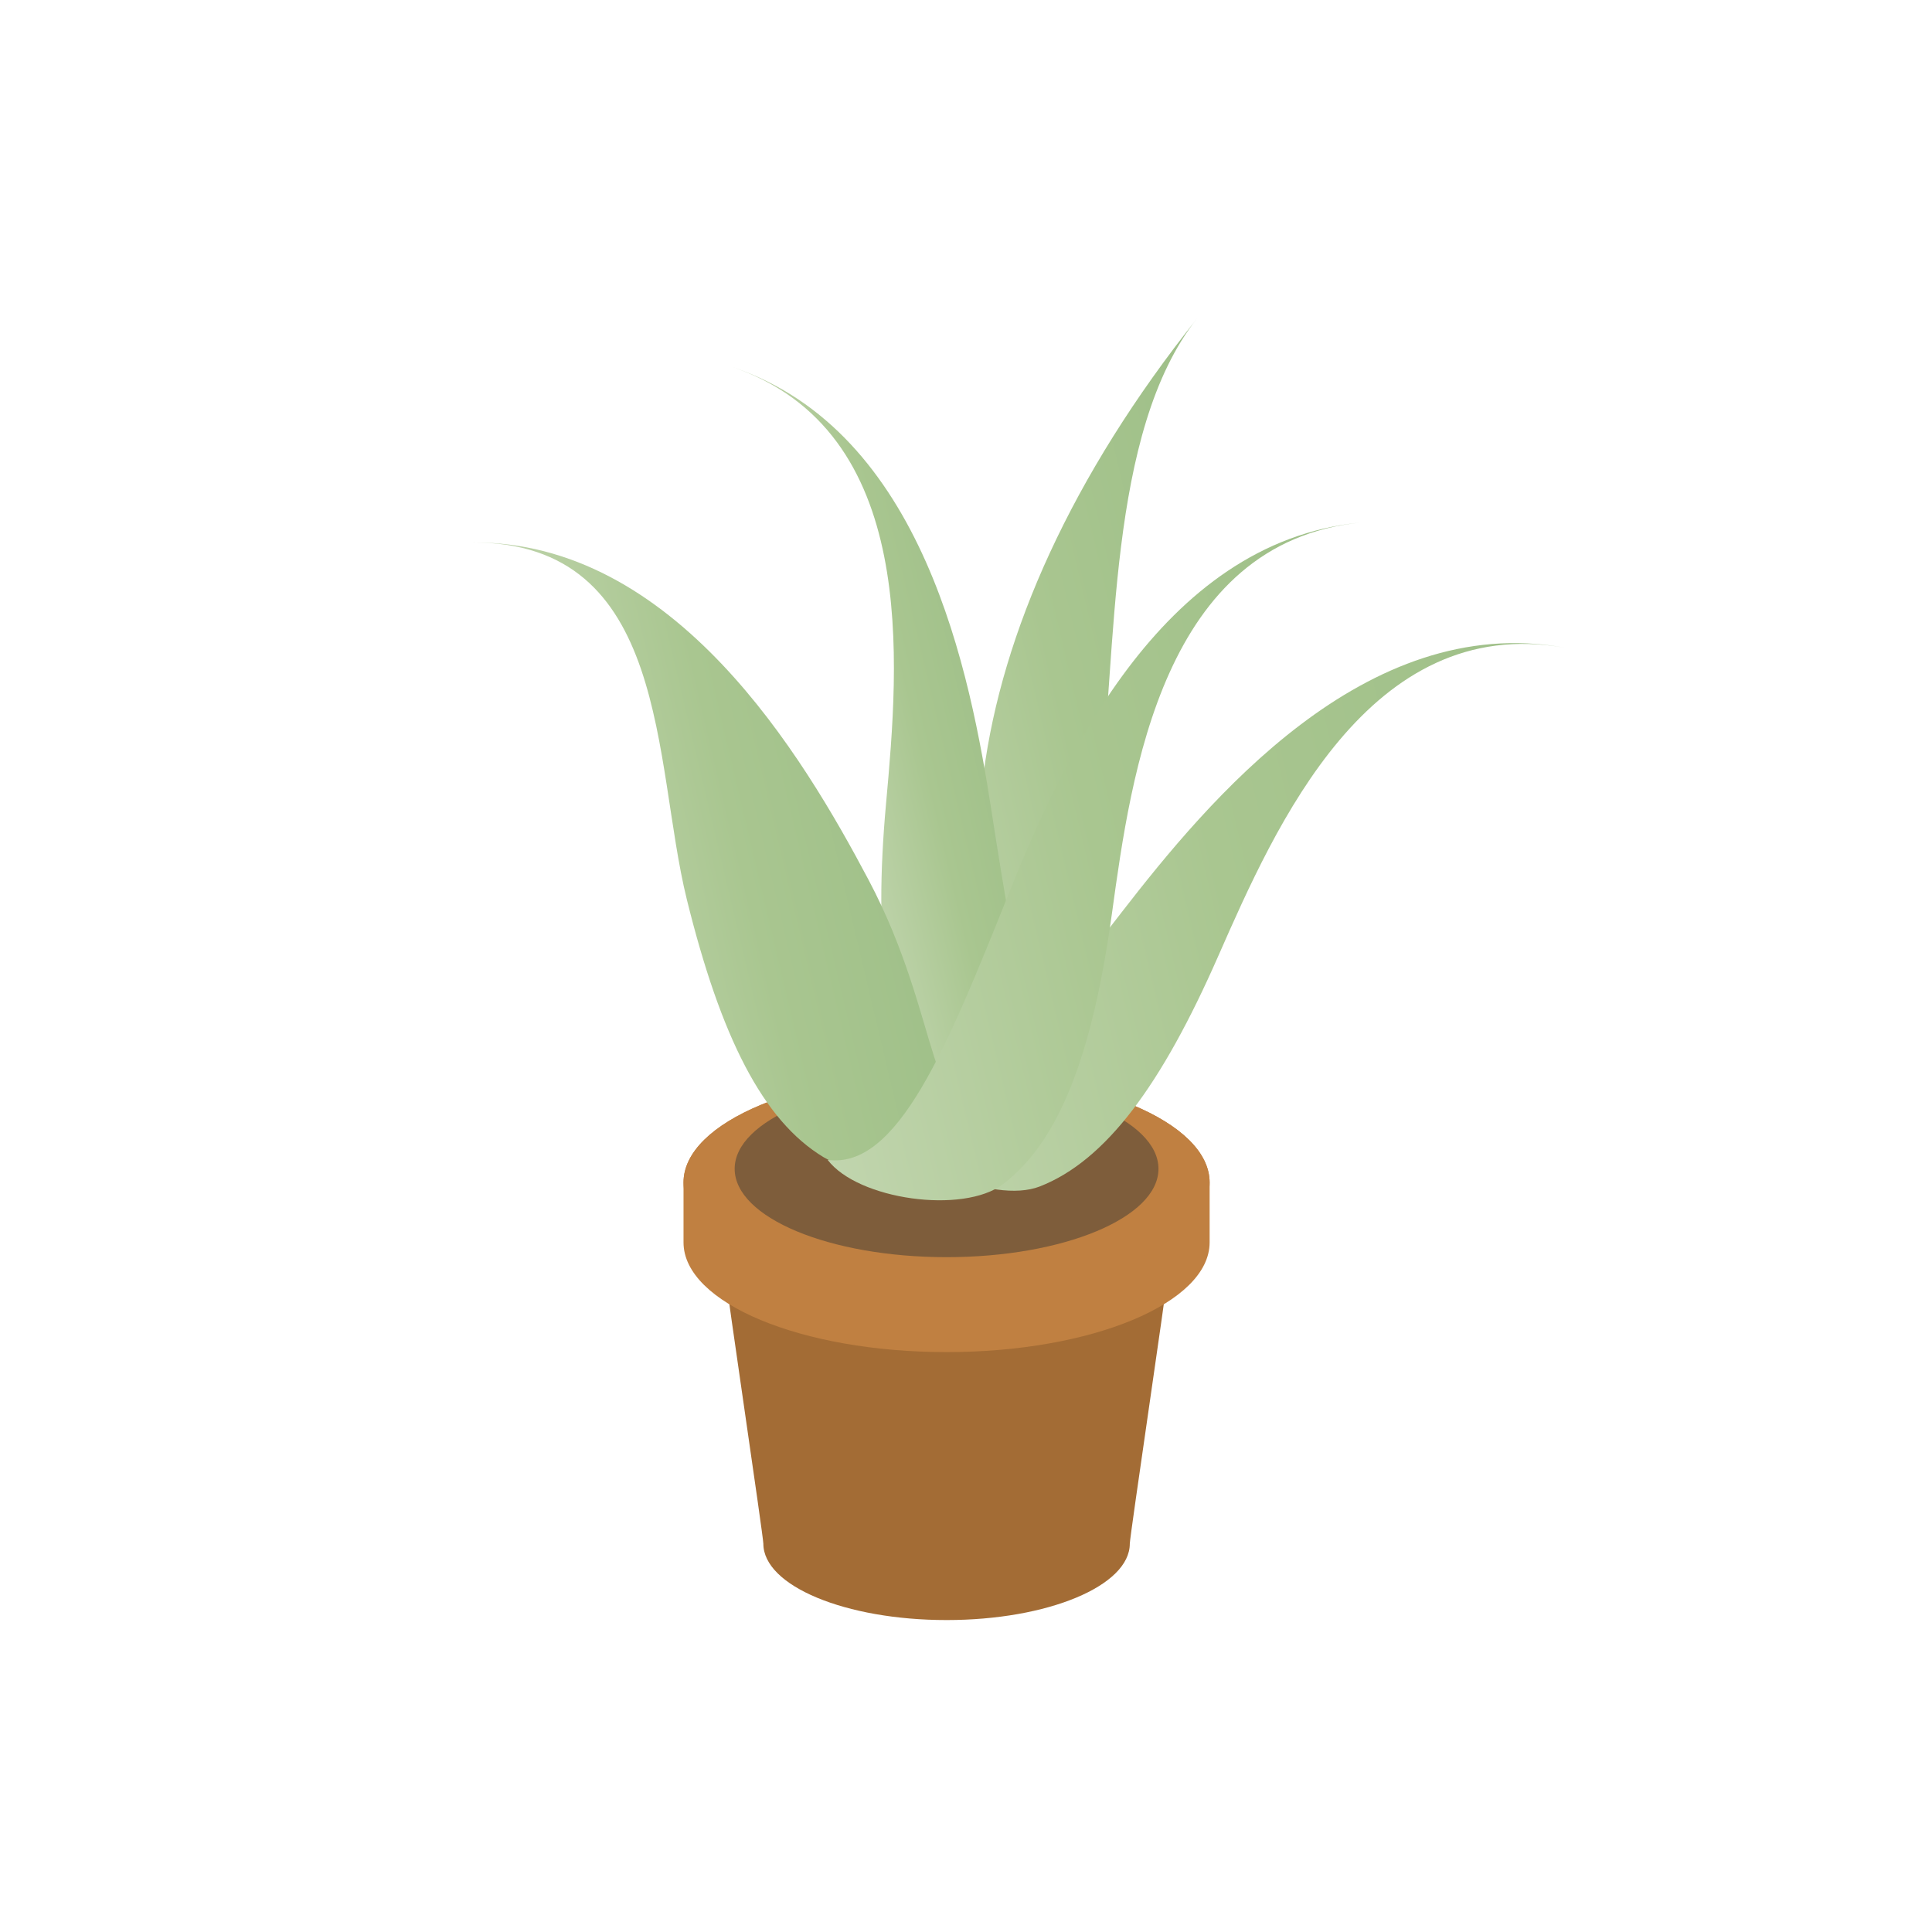
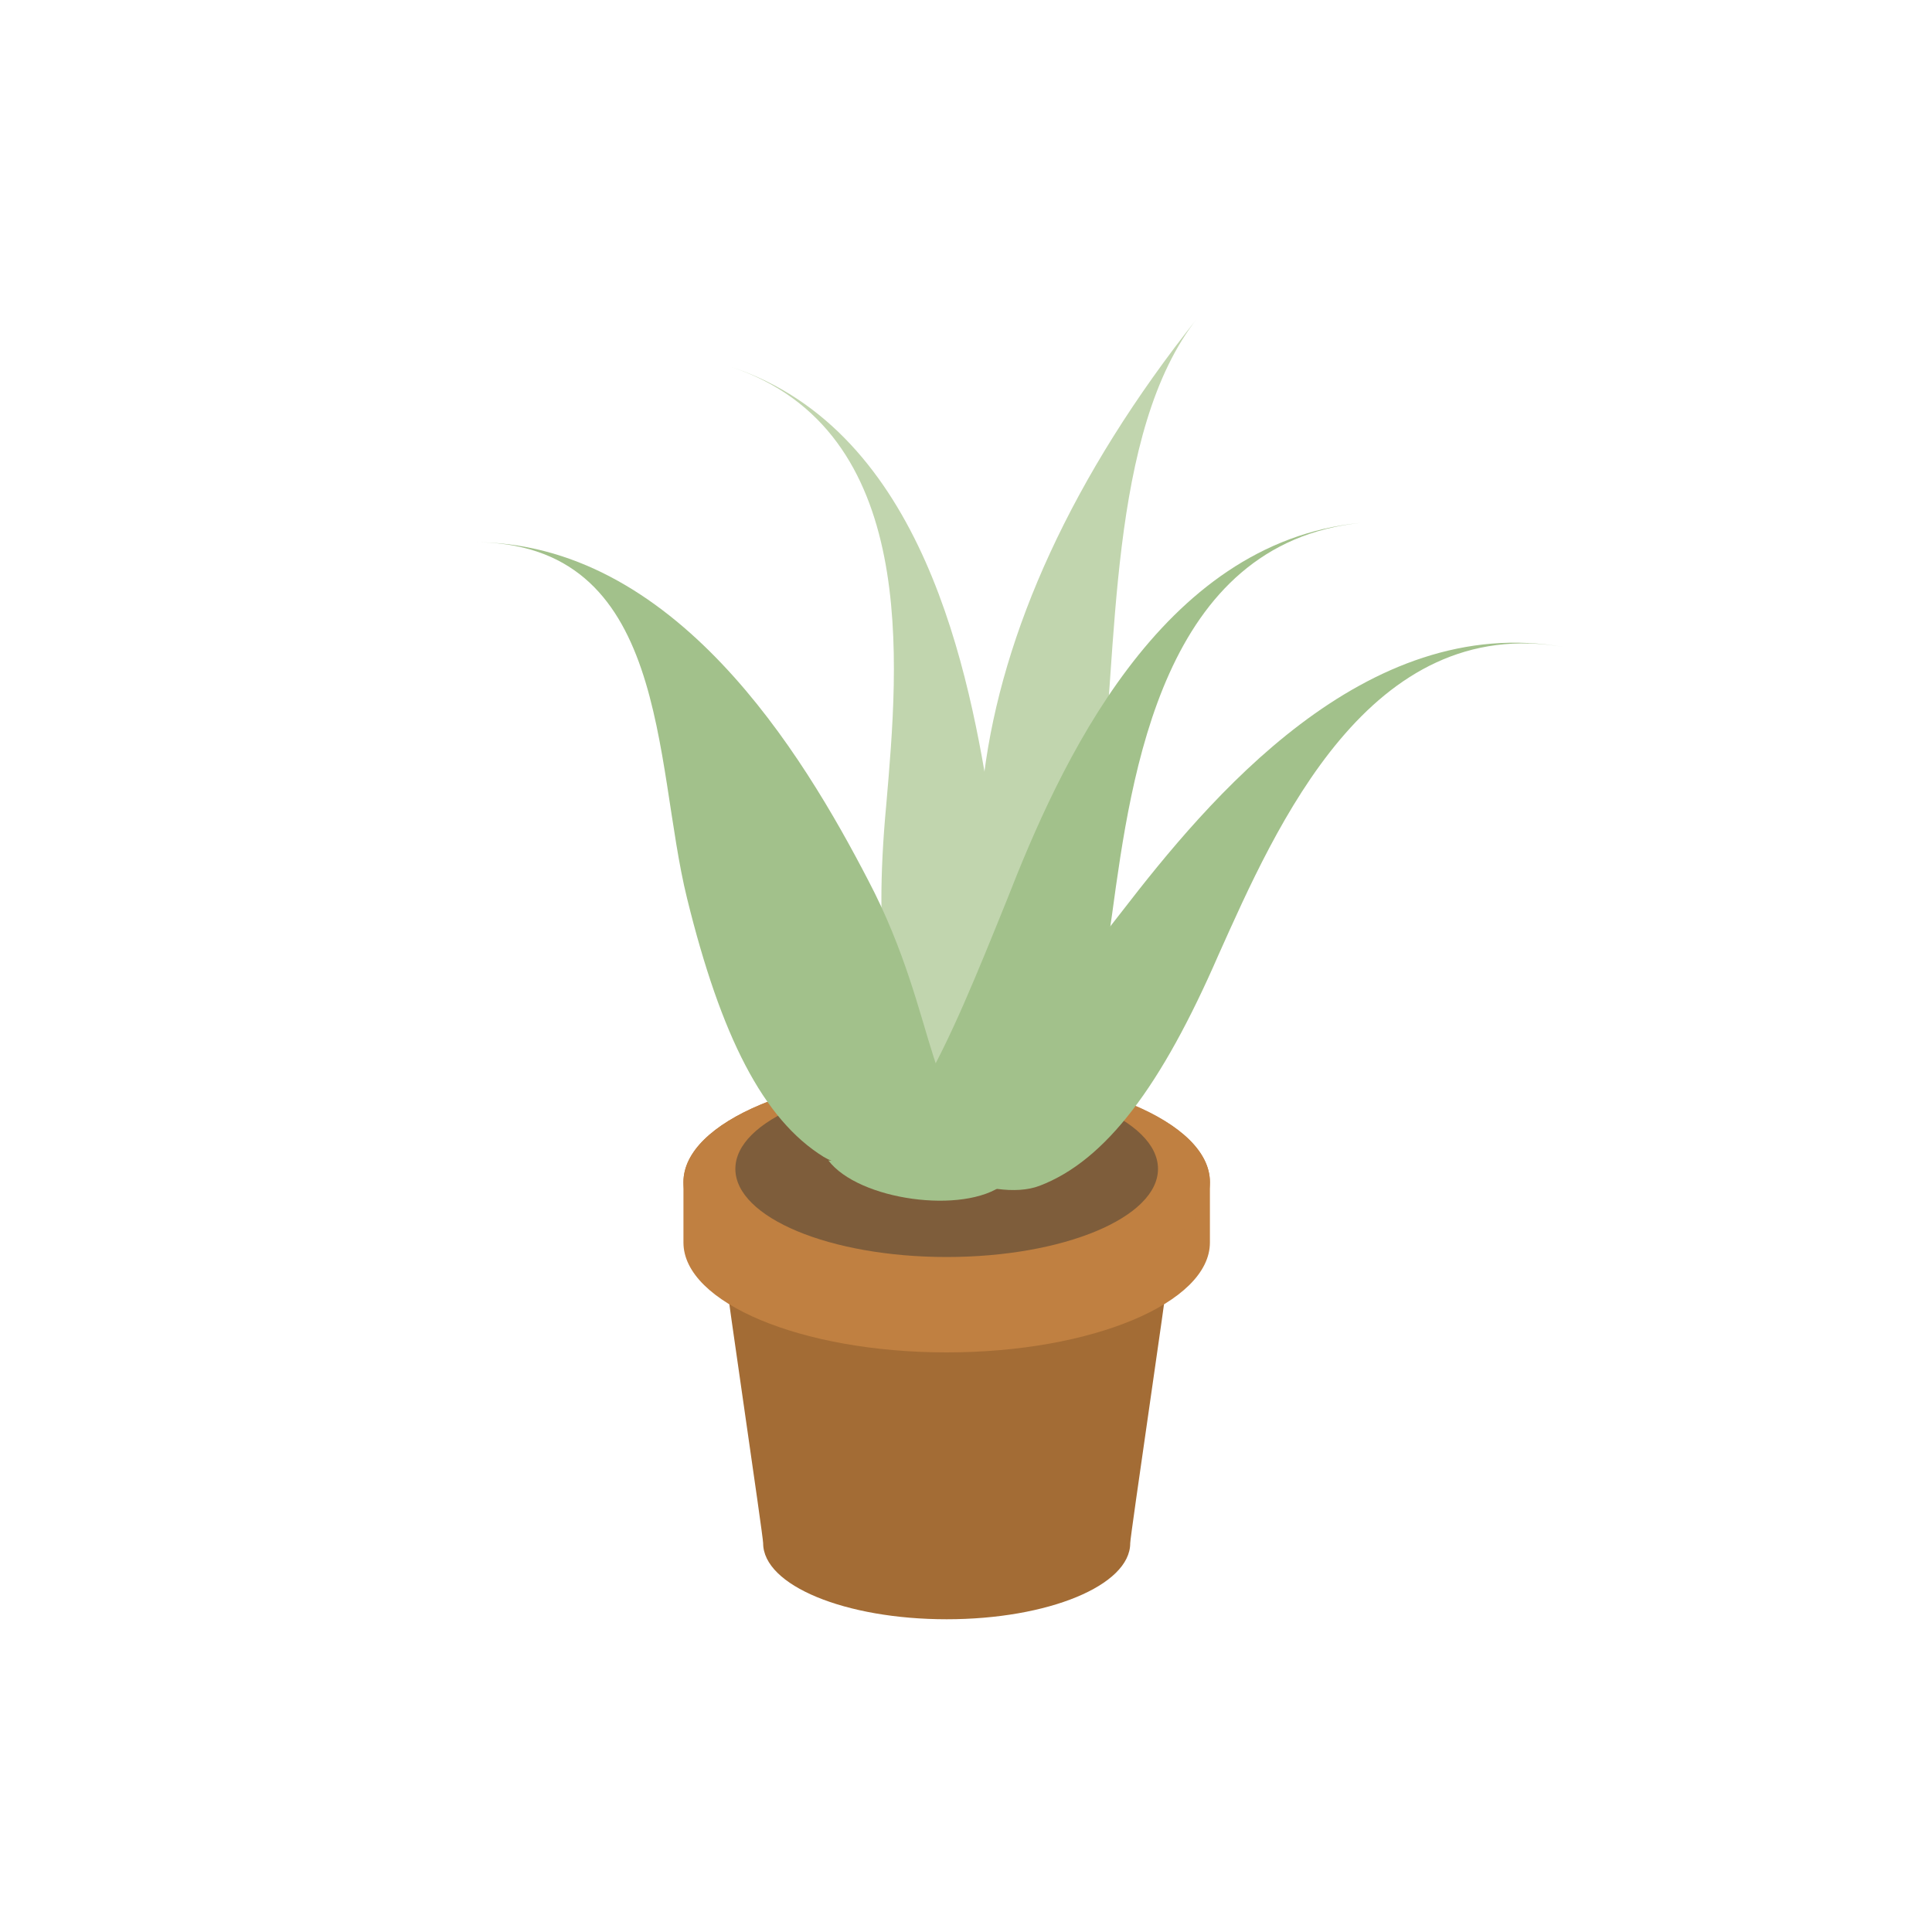
- <svg xmlns="http://www.w3.org/2000/svg" version="1.1" x="0px" y="0px" width="160px" height="160px" viewBox="0 0 160 160" enable-background="new 0 0 160 160" xml:space="preserve">
-   <path fill="#A36C35" d="M96.678,105.728c0-3.493-8.189-6.325-18.285-6.325c-10.099,0-18.287,2.832-18.287,6.325     c0,0.601,3.111,21.513,3.111,22.113c0,3.493,6.794,6.325,15.175,6.325     c8.379,0,15.173-2.832,15.173-6.325C93.565,127.241,96.678,106.329,96.678,105.728z" />
-   <path fill="#C08041" d="M100.176,97.93c0-5.013-9.754-9.079-21.784-9.079     c-12.033,0-21.786,4.066-21.786,9.079c0,0.862,0,4.104,0,4.962c0,5.016,9.754,9.083,21.786,9.083     c12.03,0,21.784-4.066,21.784-9.083C100.176,102.034,100.176,98.792,100.176,97.93z" />
-   <path fill="#C08041" d="M100.176,97.93c0,5.016-9.754,9.082-21.784,9.082     c-12.033,0-21.786-4.066-21.786-9.082c0-5.013,9.754-9.079,21.786-9.079     C90.422,88.851,100.176,92.918,100.176,97.93z" />
-   <ellipse fill="#7E5D3B" cx="78.391" cy="96.797" rx="17.549" ry="7.316" />
-   <linearGradient id="SVGID_1_" gradientUnits="userSpaceOnUse" x1="-9.882" y1="-97.608" x2="26.866" y2="-97.608" gradientTransform="matrix(0.9731 -0.2306 0.2306 0.9731 102.3035 156.1461)">
-     <stop offset="0" style="stop-color:#C1D5AE" />
-     <stop offset="0.5" style="stop-color:#A9C690" />
-     <stop offset="1" style="stop-color:#9EBF88" />
-   </linearGradient>
-   <path fill="url(#SVGID_1_)" d="M99.156,26.348c-7.509,9.423-6.627,27.853-8.116,39.469     c-1.762,13.679,3.417,16.891-0.24,21.49c-2.586,3.25-11.328,4.244-14.573,1.656     c5.826-0.664,3.522-11.946,5.232-24.931C82.987,52.417,88.695,39.473,99.156,26.348z" />
-   <linearGradient id="SVGID_2_" gradientUnits="userSpaceOnUse" x1="-11.584" y1="-98.255" x2="4.543" y2="-98.255" gradientTransform="matrix(0.9731 -0.2306 0.2306 0.9731 102.3035 156.1461)">
-     <stop offset="0" style="stop-color:#C1D5AE" />
-     <stop offset="0.5" style="stop-color:#A9C690" />
-     <stop offset="1" style="stop-color:#9EBF88" />
-   </linearGradient>
-   <path fill="url(#SVGID_2_)" d="M60.593,30.373c15.571,5.296,13.842,24.491,12.787,36.159     c-1.061,11.693-0.036,19.39,3.728,23.888c2.656,3.194,11.419,3.989,14.603,1.323     c-5.839-0.528-7.552-11.456-9.573-24.418C80.341,55.742,76.522,35.697,60.593,30.373z" />
-   <linearGradient id="SVGID_3_" gradientUnits="userSpaceOnUse" x1="-14.112" y1="-77.712" x2="50.169" y2="-77.712" gradientTransform="matrix(0.9731 -0.2306 0.2306 0.9731 102.3035 156.1461)">
-     <stop offset="0" style="stop-color:#C1D5AE" />
-     <stop offset="0.5" style="stop-color:#A9C690" />
-     <stop offset="1" style="stop-color:#9EBF88" />
-   </linearGradient>
-   <path fill="url(#SVGID_3_)" d="M129.572,53.637c-16.196-2.877-23.947,14.782-28.66,25.492     c-4.719,10.754-9.334,16.992-14.806,19.131c-3.868,1.5-11.92-2.038-13.422-5.904     c5.364,2.371,12.15-6.385,20.171-16.76C100.03,66.331,113.05,50.623,129.572,53.637z" />
-   <linearGradient id="SVGID_4_" gradientUnits="userSpaceOnUse" x1="-35.891" y1="-93.607" x2="-4.618" y2="-93.607" gradientTransform="matrix(0.9731 -0.2306 0.2306 0.9731 102.3035 156.1461)">
-     <stop offset="0" style="stop-color:#C1D5AE" />
-     <stop offset="0.5" style="stop-color:#A9C690" />
-     <stop offset="1" style="stop-color:#9EBF88" />
-   </linearGradient>
-   <path fill="url(#SVGID_4_)" d="M39.06,44.924c16.448-0.059,15.008,18.17,17.814,29.54     c2.808,11.39,6.297,18.334,11.325,21.367c3.551,2.156,12.091,0.043,14.233-3.513     c-5.695,1.411-4.362-7.848-10.496-19.441C66.458,62.525,55.855,44.767,39.06,44.924z" />
-   <linearGradient id="SVGID_5_" gradientUnits="userSpaceOnUse" x1="-18.995" y1="-84.07" x2="36.129" y2="-84.07" gradientTransform="matrix(0.9731 -0.2306 0.2306 0.9731 102.3035 156.1461)">
-     <stop offset="0" style="stop-color:#C1D5AE" />
-     <stop offset="0.5" style="stop-color:#A9C690" />
-     <stop offset="1" style="stop-color:#9EBF88" />
-   </linearGradient>
-   <path fill="url(#SVGID_5_)" d="M112.688,43.274c-16.366,1.651-18.999,20.741-20.599,32.355     c-1.607,11.612-4.336,18.881-9.024,22.436c-3.303,2.506-12.018,1.296-14.523-2.012     c5.804,0.809,9.942-9.466,14.83-21.636C87.728,63.542,95.964,44.88,112.688,43.274z" />
+ <svg xmlns="http://www.w3.org/2000/svg" version="1.1" width="160px" height="160px" viewBox="-219 321 160 160">
+   <path fill="#A36C35" d="M-122.3,426.7c0-3.5-8.2-6.3-18.3-6.3c-10.1,0-18.3,2.8-18.3,6.3c0,0.6,3.1,21.5,3.1,22.1 c0,3.5,6.8,6.3,15.2,6.3c8.4,0,15.2-2.8,15.2-6.3C-125.4,448.2-122.3,427.3-122.3,426.7z" />
+   <path fill="#C08041" d="M-118.8,418.9c0-5-9.8-9.1-21.8-9.1c-12,0-21.8,4.1-21.8,9.1c0,0.9,0,4.1,0,5c0,5,9.8,9.1,21.8,9.1 c12,0,21.8-4.1,21.8-9.1C-118.8,423-118.8,419.8-118.8,418.9z" />
+   <path fill="#C08041" d="M-118.8,418.9c0,5-9.8,9.1-21.8,9.1c-12,0-21.8-4.1-21.8-9.1c0-5,9.8-9.1,21.8-9.1 C-128.6,409.9-118.8,413.9-118.8,418.9z" />
+   <ellipse fill="#7E5D3B" cx="-140.6" cy="417.8" rx="17.5" ry="7.3" />
+   <path fill="#C1D5AE" d="M-119.8,347.3c-7.5,9.4-6.6,27.9-8.1,39.5c-1.8,13.7,3.4,16.9-0.2,21.5c-2.6,3.3-11.3,4.2-14.6,1.7 c5.8-0.7,3.5-11.9,5.2-24.9C-136,373.4-130.3,360.5-119.8,347.3z" />
+   <path fill="#C1D5AE" d="M-158.4,351.4c15.6,5.3,13.8,24.5,12.8,36.2c-1.1,11.7,0,19.4,3.7,23.9c2.7,3.2,11.4,4,14.6,1.3 c-5.8-0.5-7.6-11.5-9.6-24.4C-138.7,376.7-142.5,356.7-158.4,351.4z" />
+   <path fill="#A2C18B" d="M-89.4,374.6c-16.2-2.9-23.9,14.8-28.7,25.5c-4.7,10.8-9.3,17-14.8,19.1c-3.9,1.5-11.9-2-13.4-5.9 c5.4,2.4,12.1-6.4,20.2-16.8C-119,387.3-106,371.6-89.4,374.6z" />
+   <path fill="#A2C18B" d="M-179.9,365.9c16.4-0.1,15,18.2,17.8,29.5c2.8,11.4,6.3,18.3,11.3,21.4c3.6,2.2,12.1,0,14.2-3.5 c-5.7,1.4-4.4-7.8-10.5-19.4C-152.5,383.5-163.1,365.8-179.9,365.9z" />
+   <path fill="#A2C18B" d="M-106.3,364.3c-16.4,1.7-19,20.7-20.6,32.4c-1.6,11.6-4.3,18.9-9,22.4c-3.3,2.5-12,1.3-14.5-2 c5.8,0.8,9.9-9.5,14.8-21.6C-131.3,384.5-123,365.9-106.3,364.3z" />
</svg>
